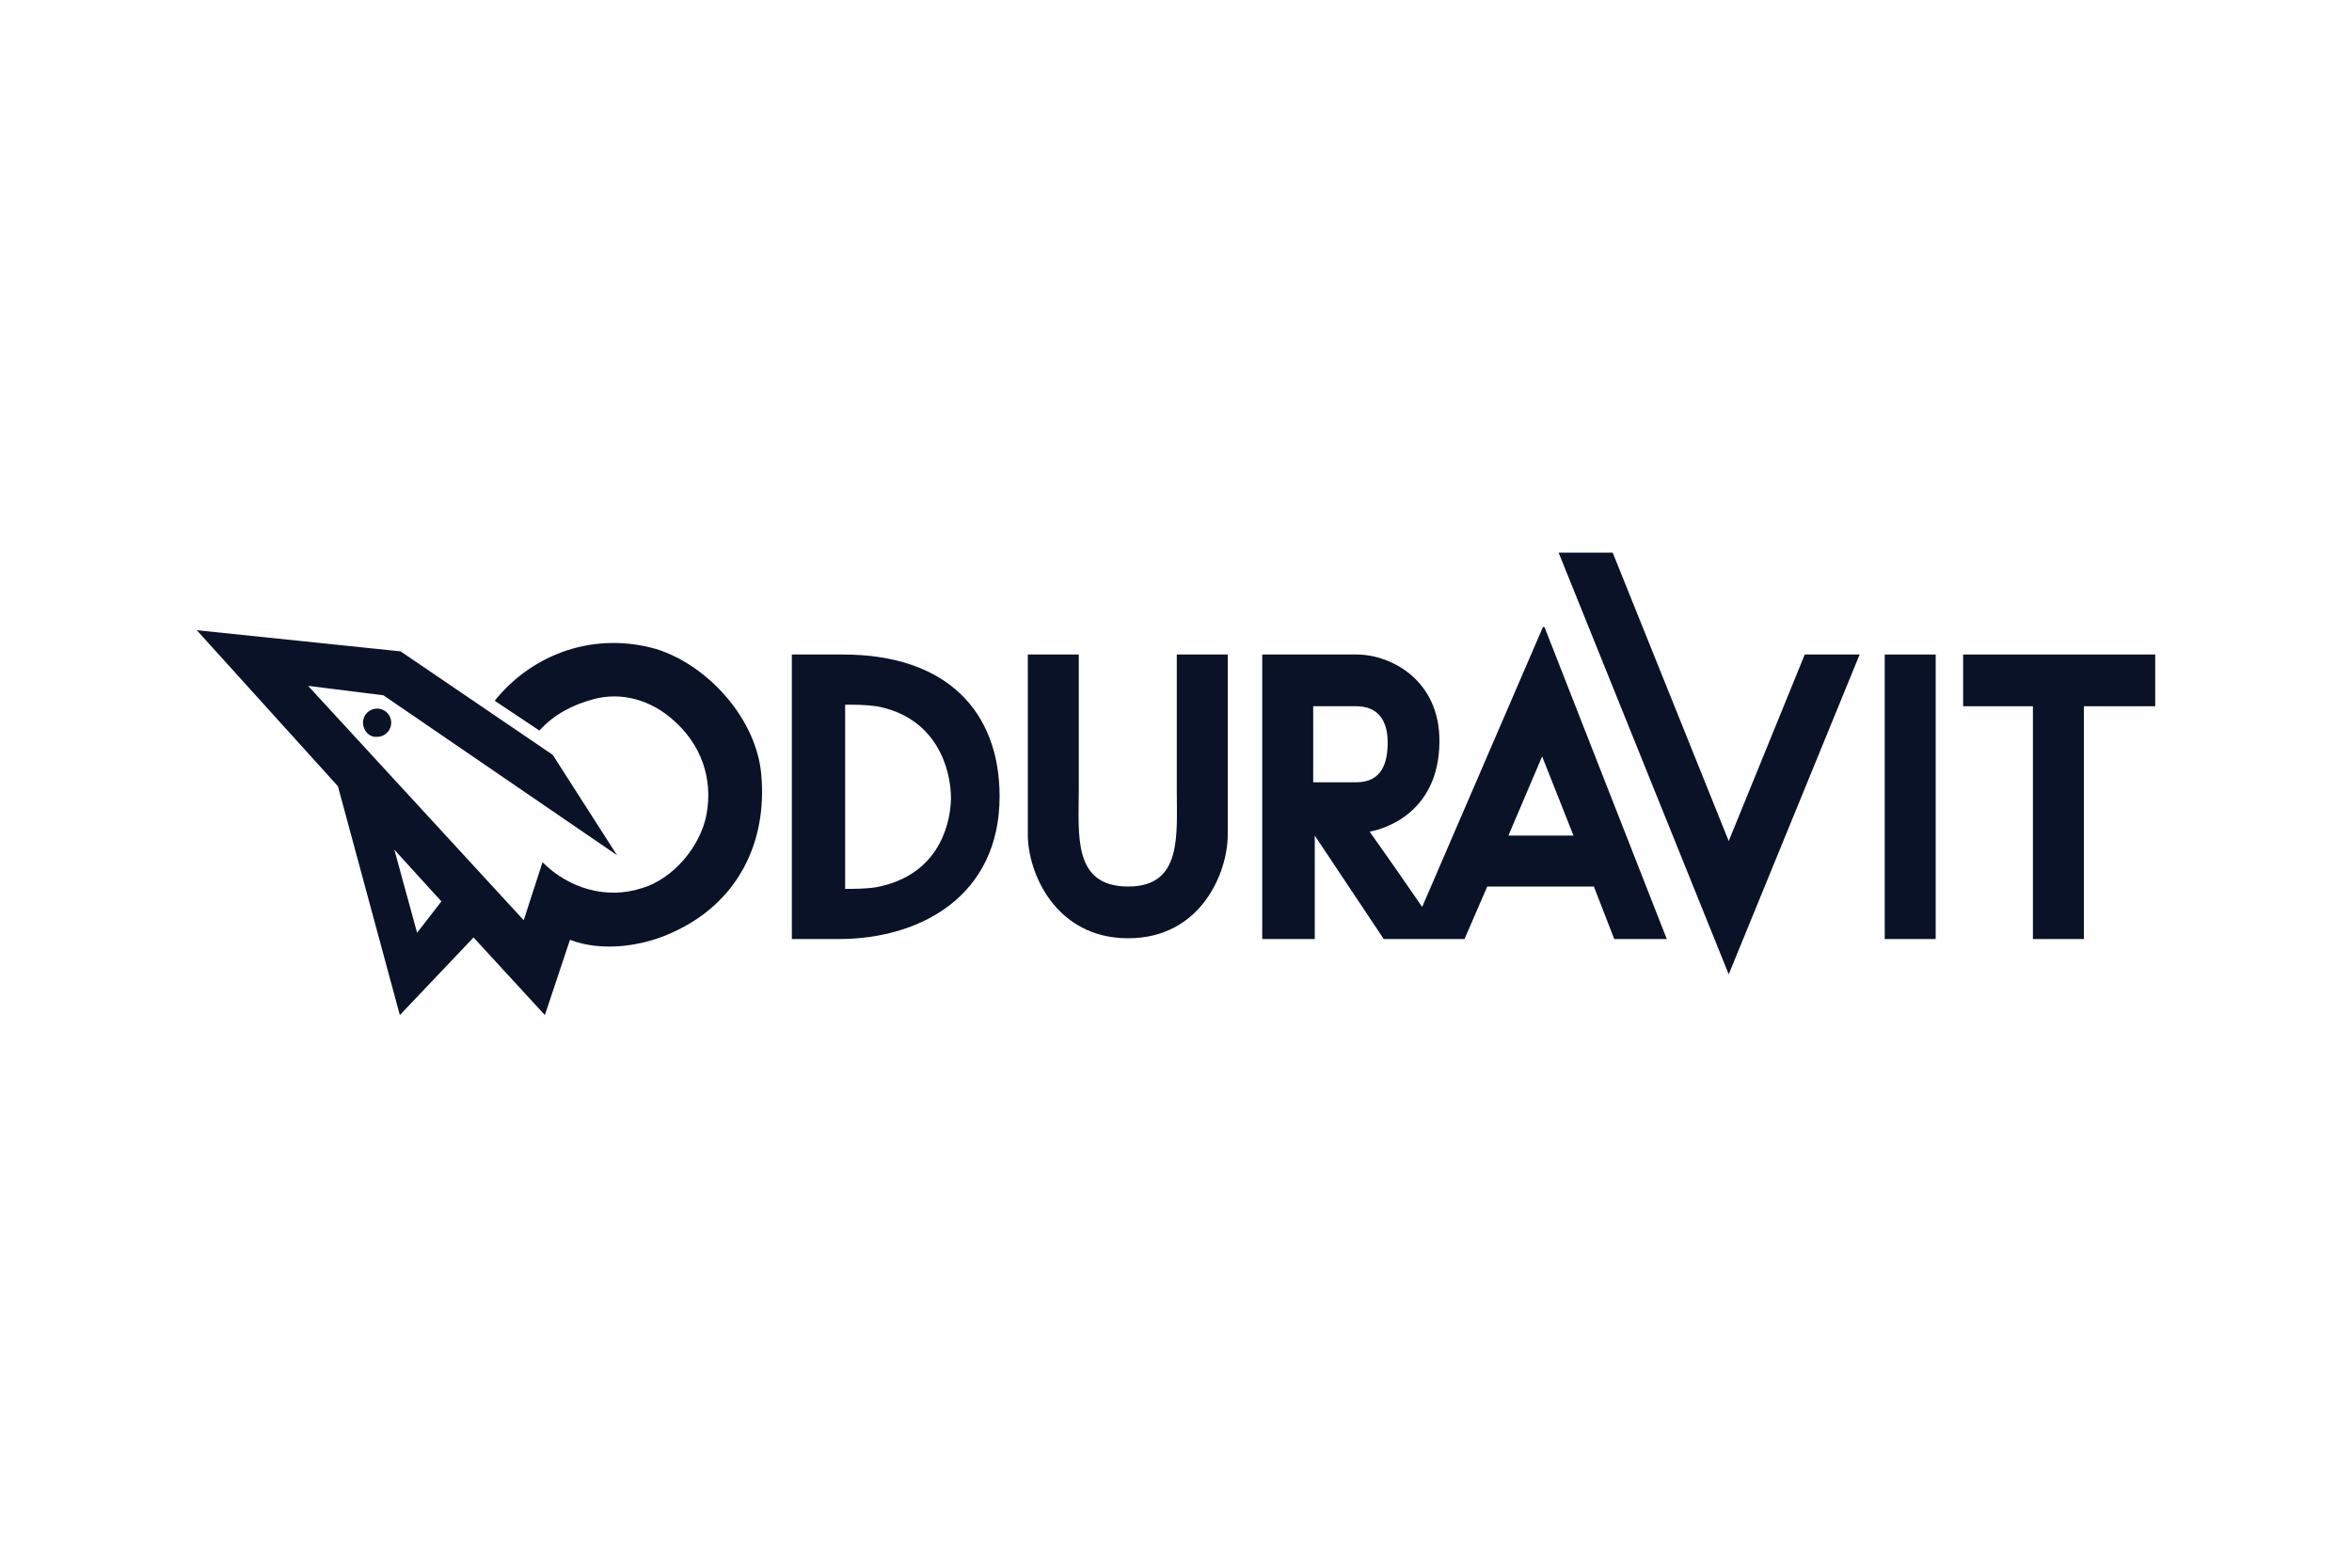
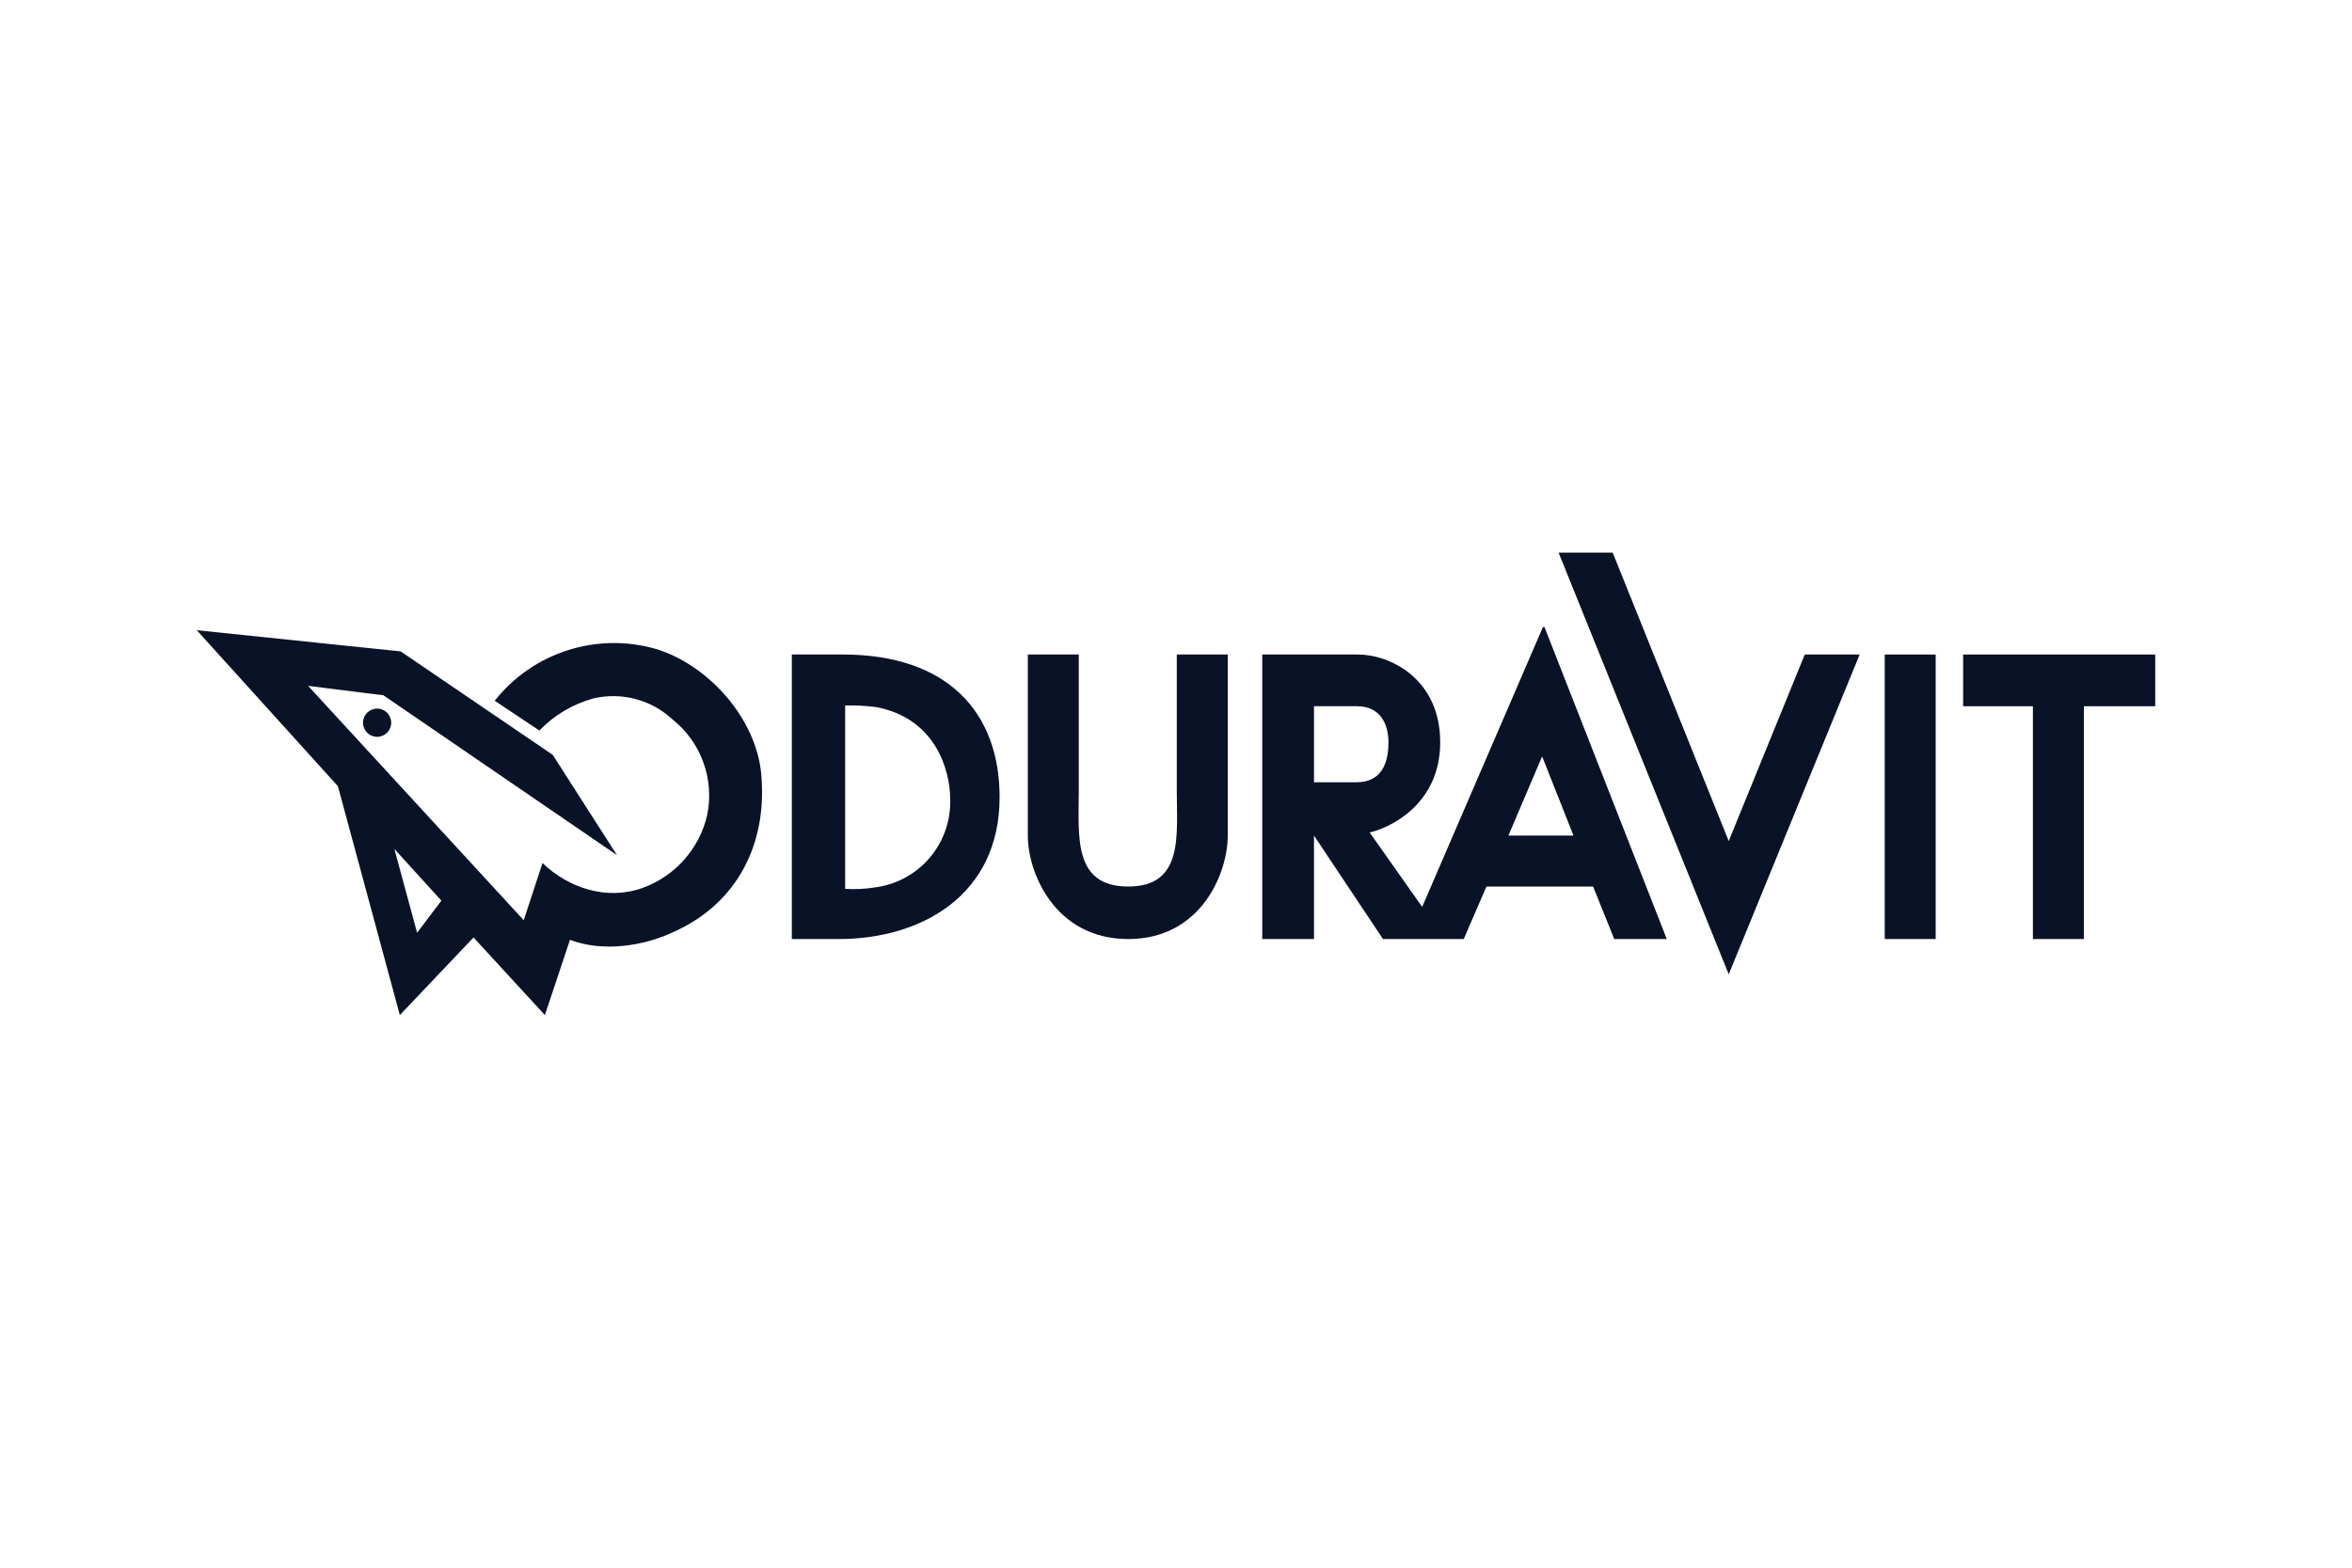
- <svg xmlns="http://www.w3.org/2000/svg" version="1.1" id="Ebene_1" x="0px" y="0px" viewBox="0 0 300 200" style="enable-background:new 0 0 300 200;" xml:space="preserve">
-   <style type="text/css">
- 	.st0{fill:#0A1227;}
- </style>
-   <g id="Ebene_x0020_1_1_">
-     <path id="path10_1_" class="st0" d="M197,80l15.6,39.8h-6.7l-2.6-6.7h-13.6l-2.9,6.7h-10.3l-8.8-13.2v13.2H161V83.5l12.1,0   c4.1,0,10.6,3.1,10.5,11.2c-0.1,8.8-6.7,11-8.9,11.4c2.2,3.1,4.5,6.4,6.7,9.6L196.8,80L197,80L197,80z M167.6,99.8l5.4,0   c3.4,0,4-2.7,4-5.1c0-2.6-1.1-4.6-4-4.6l-5.5,0V99.8L167.6,99.8z M192.4,106.6h8.3l-4-10.1L192.4,106.6L192.4,106.6z" />
-     <path id="path12_1_" class="st0" d="M60.4,119.6l-9.4,9.9l-7.9-29.2l-18-19.9l26,2.7l19.4,13.2l8.2,12.8L48.9,88.7l-9.6-1.2   l27.5,29.9l2.4-7.4c3.3,3.3,8.1,4.8,12.7,3.3c4-1.2,7.4-5.3,8.2-9.3c0.9-4.7-0.7-9.1-4.3-12.2c-2.7-2.4-6.4-3.6-10.1-2.6   c-2.6,0.7-5,1.9-6.9,4l-5.7-3.8c5-6.2,12.9-8.8,20.6-6.6c6.7,2.1,12.8,9,13.4,16c0.8,8.8-3.1,16.4-11.2,20.1c-3.8,1.8-9,2.6-13.2,1   l-3.2,9.6L60.4,119.6L60.4,119.6z M53.2,119l3.1-4l-6-6.6L53.2,119L53.2,119z" />
-     <path id="path14_1_" class="st0" d="M46.3,92.2c0-1,0.8-1.8,1.8-1.8c1,0,1.8,0.8,1.8,1.8c0,1-0.8,1.8-1.8,1.8   C47.1,94.1,46.3,93.2,46.3,92.2z" />
-     <polygon id="polygon16_1_" class="st0" points="220.5,124.3 198.8,70.5 205.7,70.5 220.5,107.3 230.2,83.5 237.2,83.5  " />
-     <polygon id="polygon18_1_" class="st0" points="246.9,119.8 240.4,119.8 240.4,83.5 246.9,83.5  " />
-     <polygon id="polygon20_1_" class="st0" points="274.9,90.1 265.8,90.1 265.8,119.8 259.3,119.8 259.3,90.1 250.4,90.1 250.4,83.5    274.9,83.5  " />
-     <path id="path22_1_" class="st0" d="M137.6,100.8c0,5.7-0.8,12.3,6.3,12.3c6.9,0,6.2-6.5,6.2-12.3l0-17.3h6.5v23   c0,4.8-3.4,13.2-12.7,13.2c-9.3,0-12.8-8.4-12.8-13.2l0-23l6.5,0C137.6,83.5,137.6,99.9,137.6,100.8L137.6,100.8z" />
-     <path id="path24_1_" class="st0" d="M111.7,113.2c-1.3,0.2-2.8,0.2-3.9,0.2l0-23.5c1.2,0,2.6,0,4,0.2c7.6,1.4,9.5,7.9,9.5,11.8   C121.2,105.8,119.3,111.8,111.7,113.2L111.7,113.2z M107.5,83.5c-2.7,0-5.1,0-6.5,0v36.3c2.1,0,3.7,0,6,0   c10.4,0,20.5-5.5,20.5-18.2C127.5,90.9,120.9,83.5,107.5,83.5L107.5,83.5z" />
+ <svg xmlns="http://www.w3.org/2000/svg" id="Ebene_1" data-name="Ebene 1" viewBox="0 0 300 200">
+   <defs>
+     <style>
+       .cls-1 {
+         fill: #0a1227;
+       }
+     </style>
+   </defs>
+   <g id="Ebene_1-2" data-name="Ebene_1">
+     <path id="path10" class="cls-1" d="M197,80l15.6,39.8h-6.7l-2.7-6.7H189.6l-2.9,6.7H176.4l-8.8-13.2v13.2H161V83.5h12.2c4.1,0,10.5,3.1,10.5,11.2s-6.7,11-9,11.5l6.7,9.5L196.8,80ZM167.6,99.8H173c3.4,0,4.1-2.7,4.1-5.1s-1.1-4.6-4-4.6h-5.5v9.7Zm24.8,6.8h8.3l-4-10.1-4.3,10.1Z" />
+     <path id="path12" class="cls-1" d="M60.4,119.6,51,129.5l-7.9-29.2-18-19.9,26,2.7L70.5,96.3l8.2,12.8L48.9,88.7l-9.6-1.2,27.5,29.9,2.4-7.3c3.3,3.2,8.2,4.8,12.7,3.2a13,13,0,0,0,8.3-9.3,12.4,12.4,0,0,0-4.4-12.2,11.1,11.1,0,0,0-10.1-2.7,15,15,0,0,0-6.9,4.1l-5.7-3.8a19.4,19.4,0,0,1,20.6-6.6c6.8,2.1,12.8,9,13.4,16,.8,8.9-3.1,16.5-11.2,20.1-3.8,1.8-9,2.6-13.2,1l-3.2,9.6-9.1-9.9Zm-7.2-.6,3.1-4.1-6-6.6L53.2,119Z" />
+     <path id="path14" class="cls-1" d="M46.3,92.2a1.8,1.8,0,0,1,3.6,0,1.8,1.8,0,1,1-3.6,0Z" />
+     <polygon id="polygon16" class="cls-1" points="220.5 124.3 198.8 70.5 205.7 70.5 220.5 107.3 230.2 83.5 237.2 83.5 220.5 124.3" />
+     <polygon id="polygon18" class="cls-1" points="246.9 119.8 240.4 119.8 240.4 83.5 246.9 83.5 246.9 119.8" />
+     <polygon id="polygon20" class="cls-1" points="274.9 90.1 265.8 90.1 265.8 119.8 259.3 119.8 259.3 90.1 250.4 90.1 250.4 83.5 274.9 83.5 274.9 90.1" />
+     <path id="path22" class="cls-1" d="M137.6,100.8c0,5.8-.8,12.3,6.3,12.3s6.2-6.5,6.2-12.3V83.5h6.5v23.1c0,4.8-3.4,13.2-12.7,13.2s-12.8-8.4-12.8-13.2V83.5h6.5v17.3Z" />
+     <path id="path24" class="cls-1" d="M111.7,113.2a17.6,17.6,0,0,1-3.9.2V90a26.8,26.8,0,0,1,3.9.2c7.6,1.4,9.5,8,9.5,11.8a11,11,0,0,1-9.5,11.2Zm-4.2-29.7H101v36.3h6c10.4,0,20.5-5.5,20.5-18.1,0-10.8-6.6-18.2-20-18.2Z" />
  </g>
</svg>
